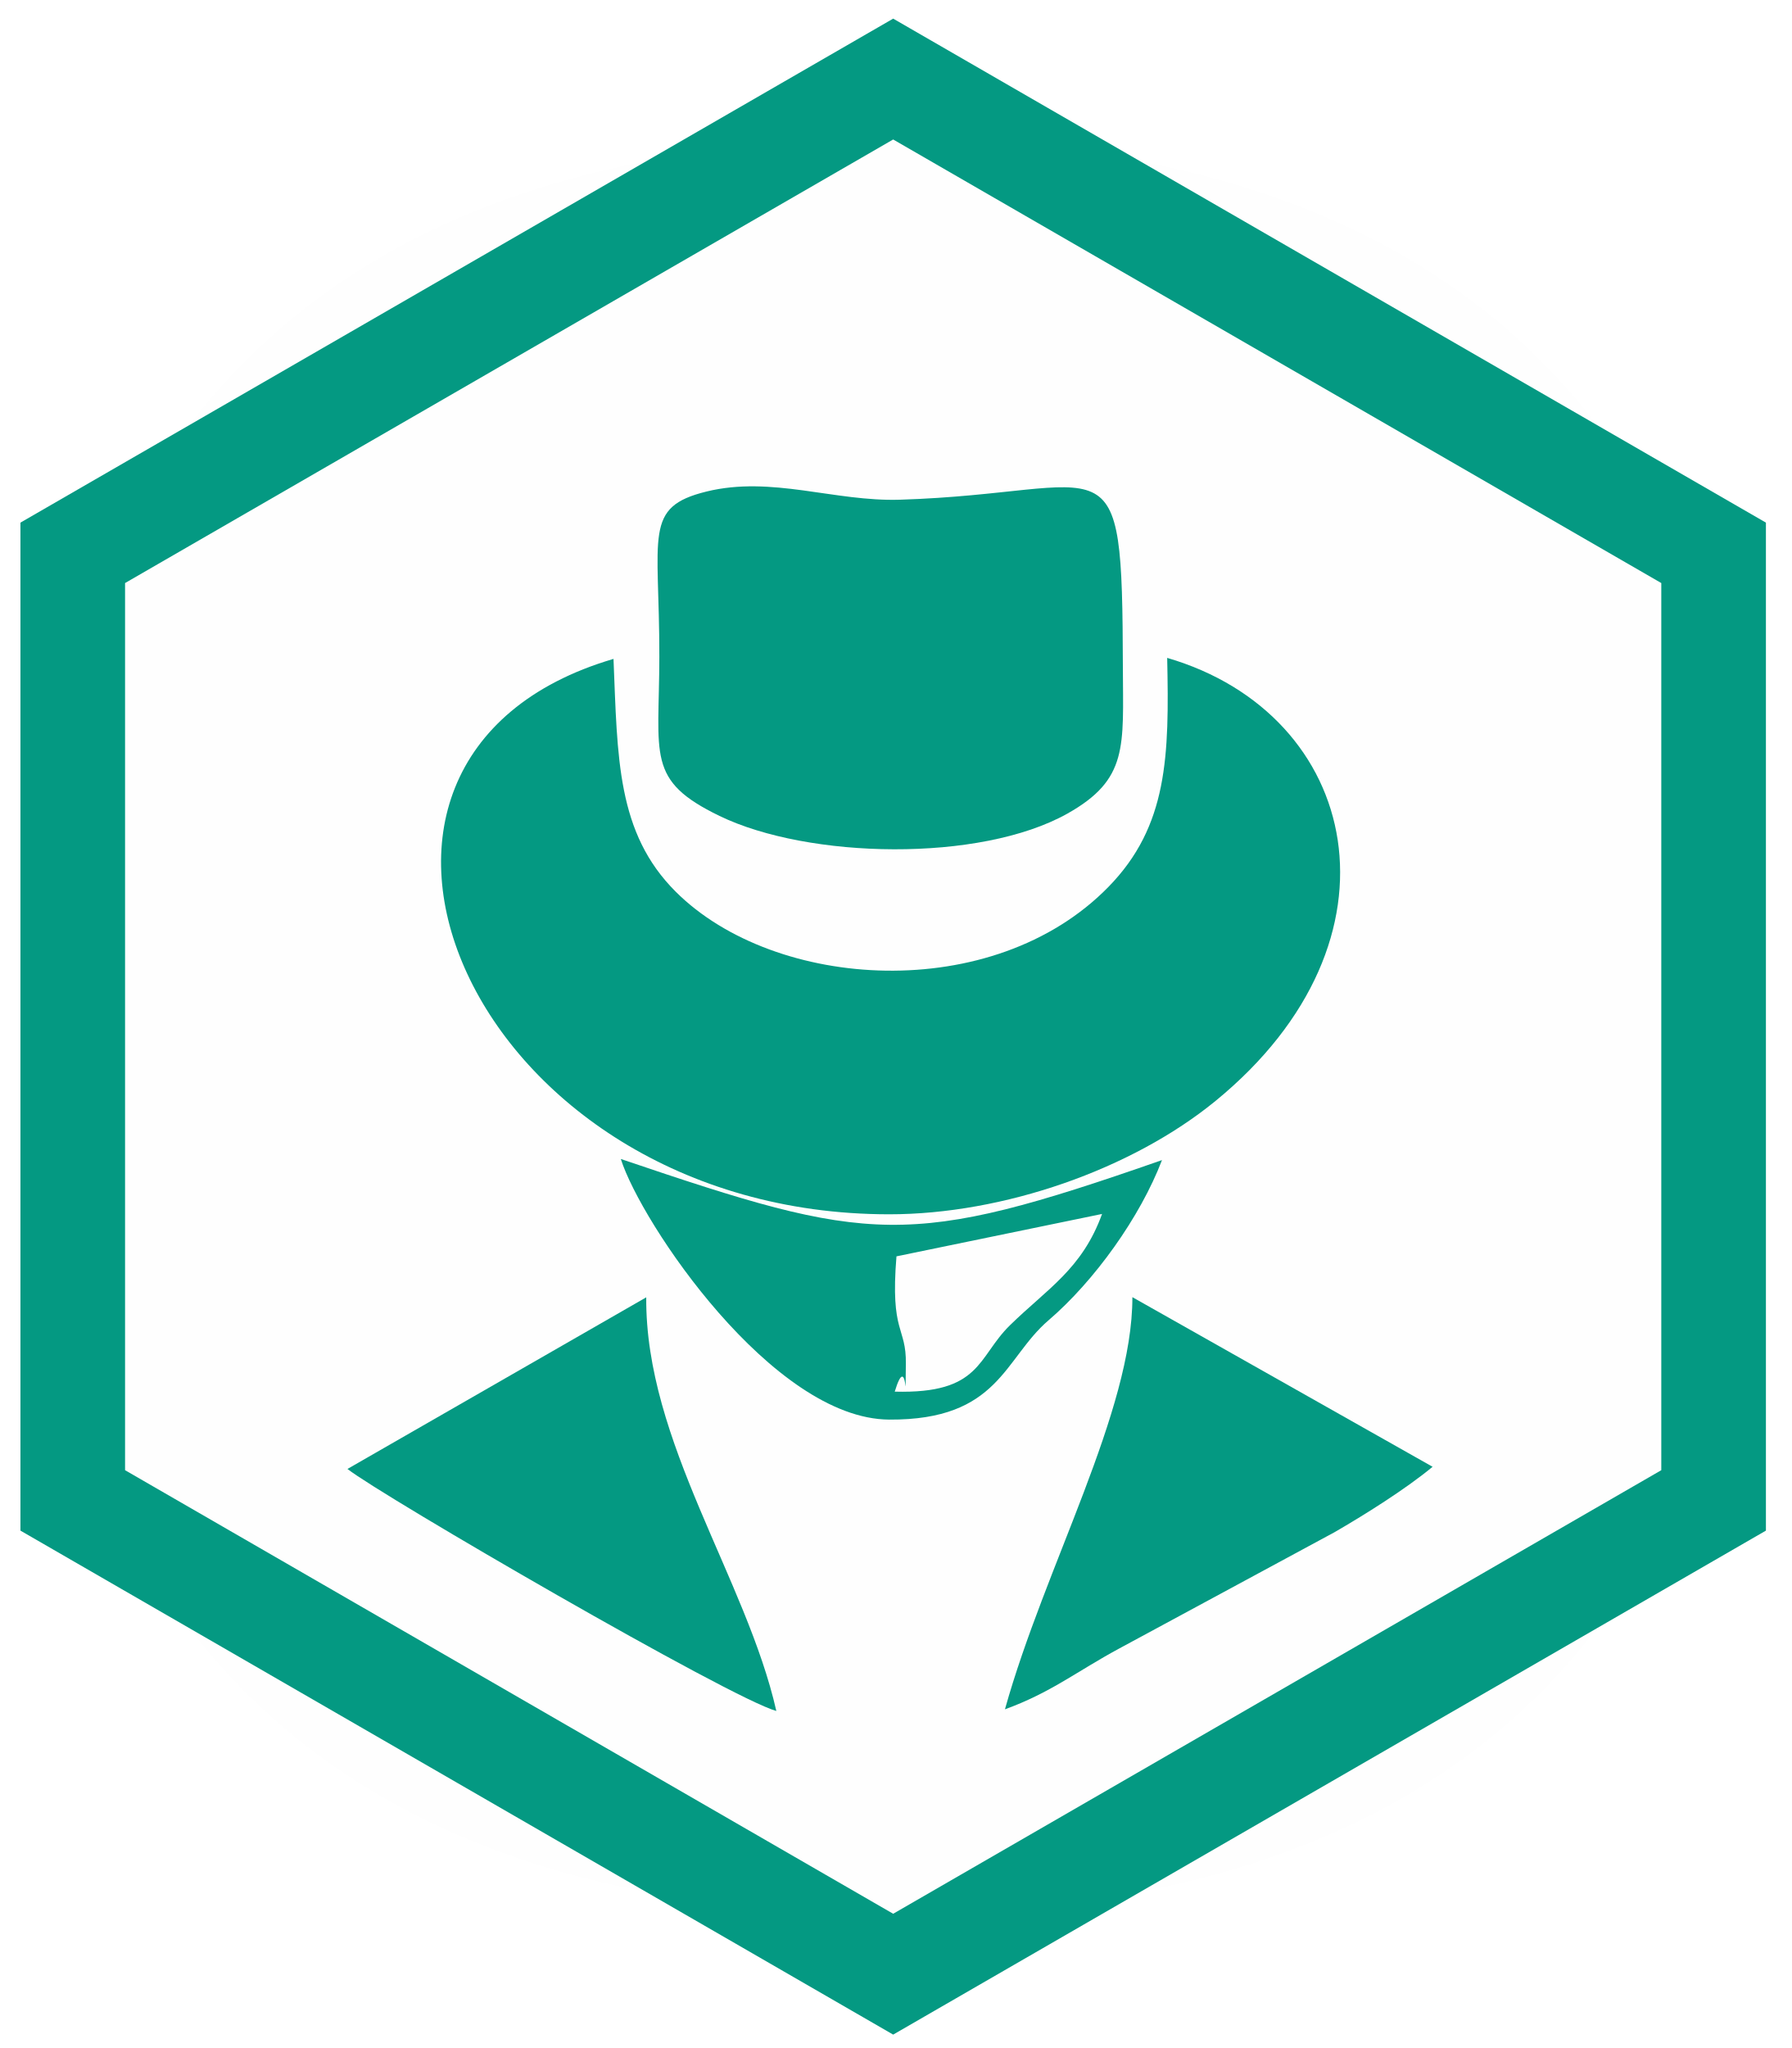
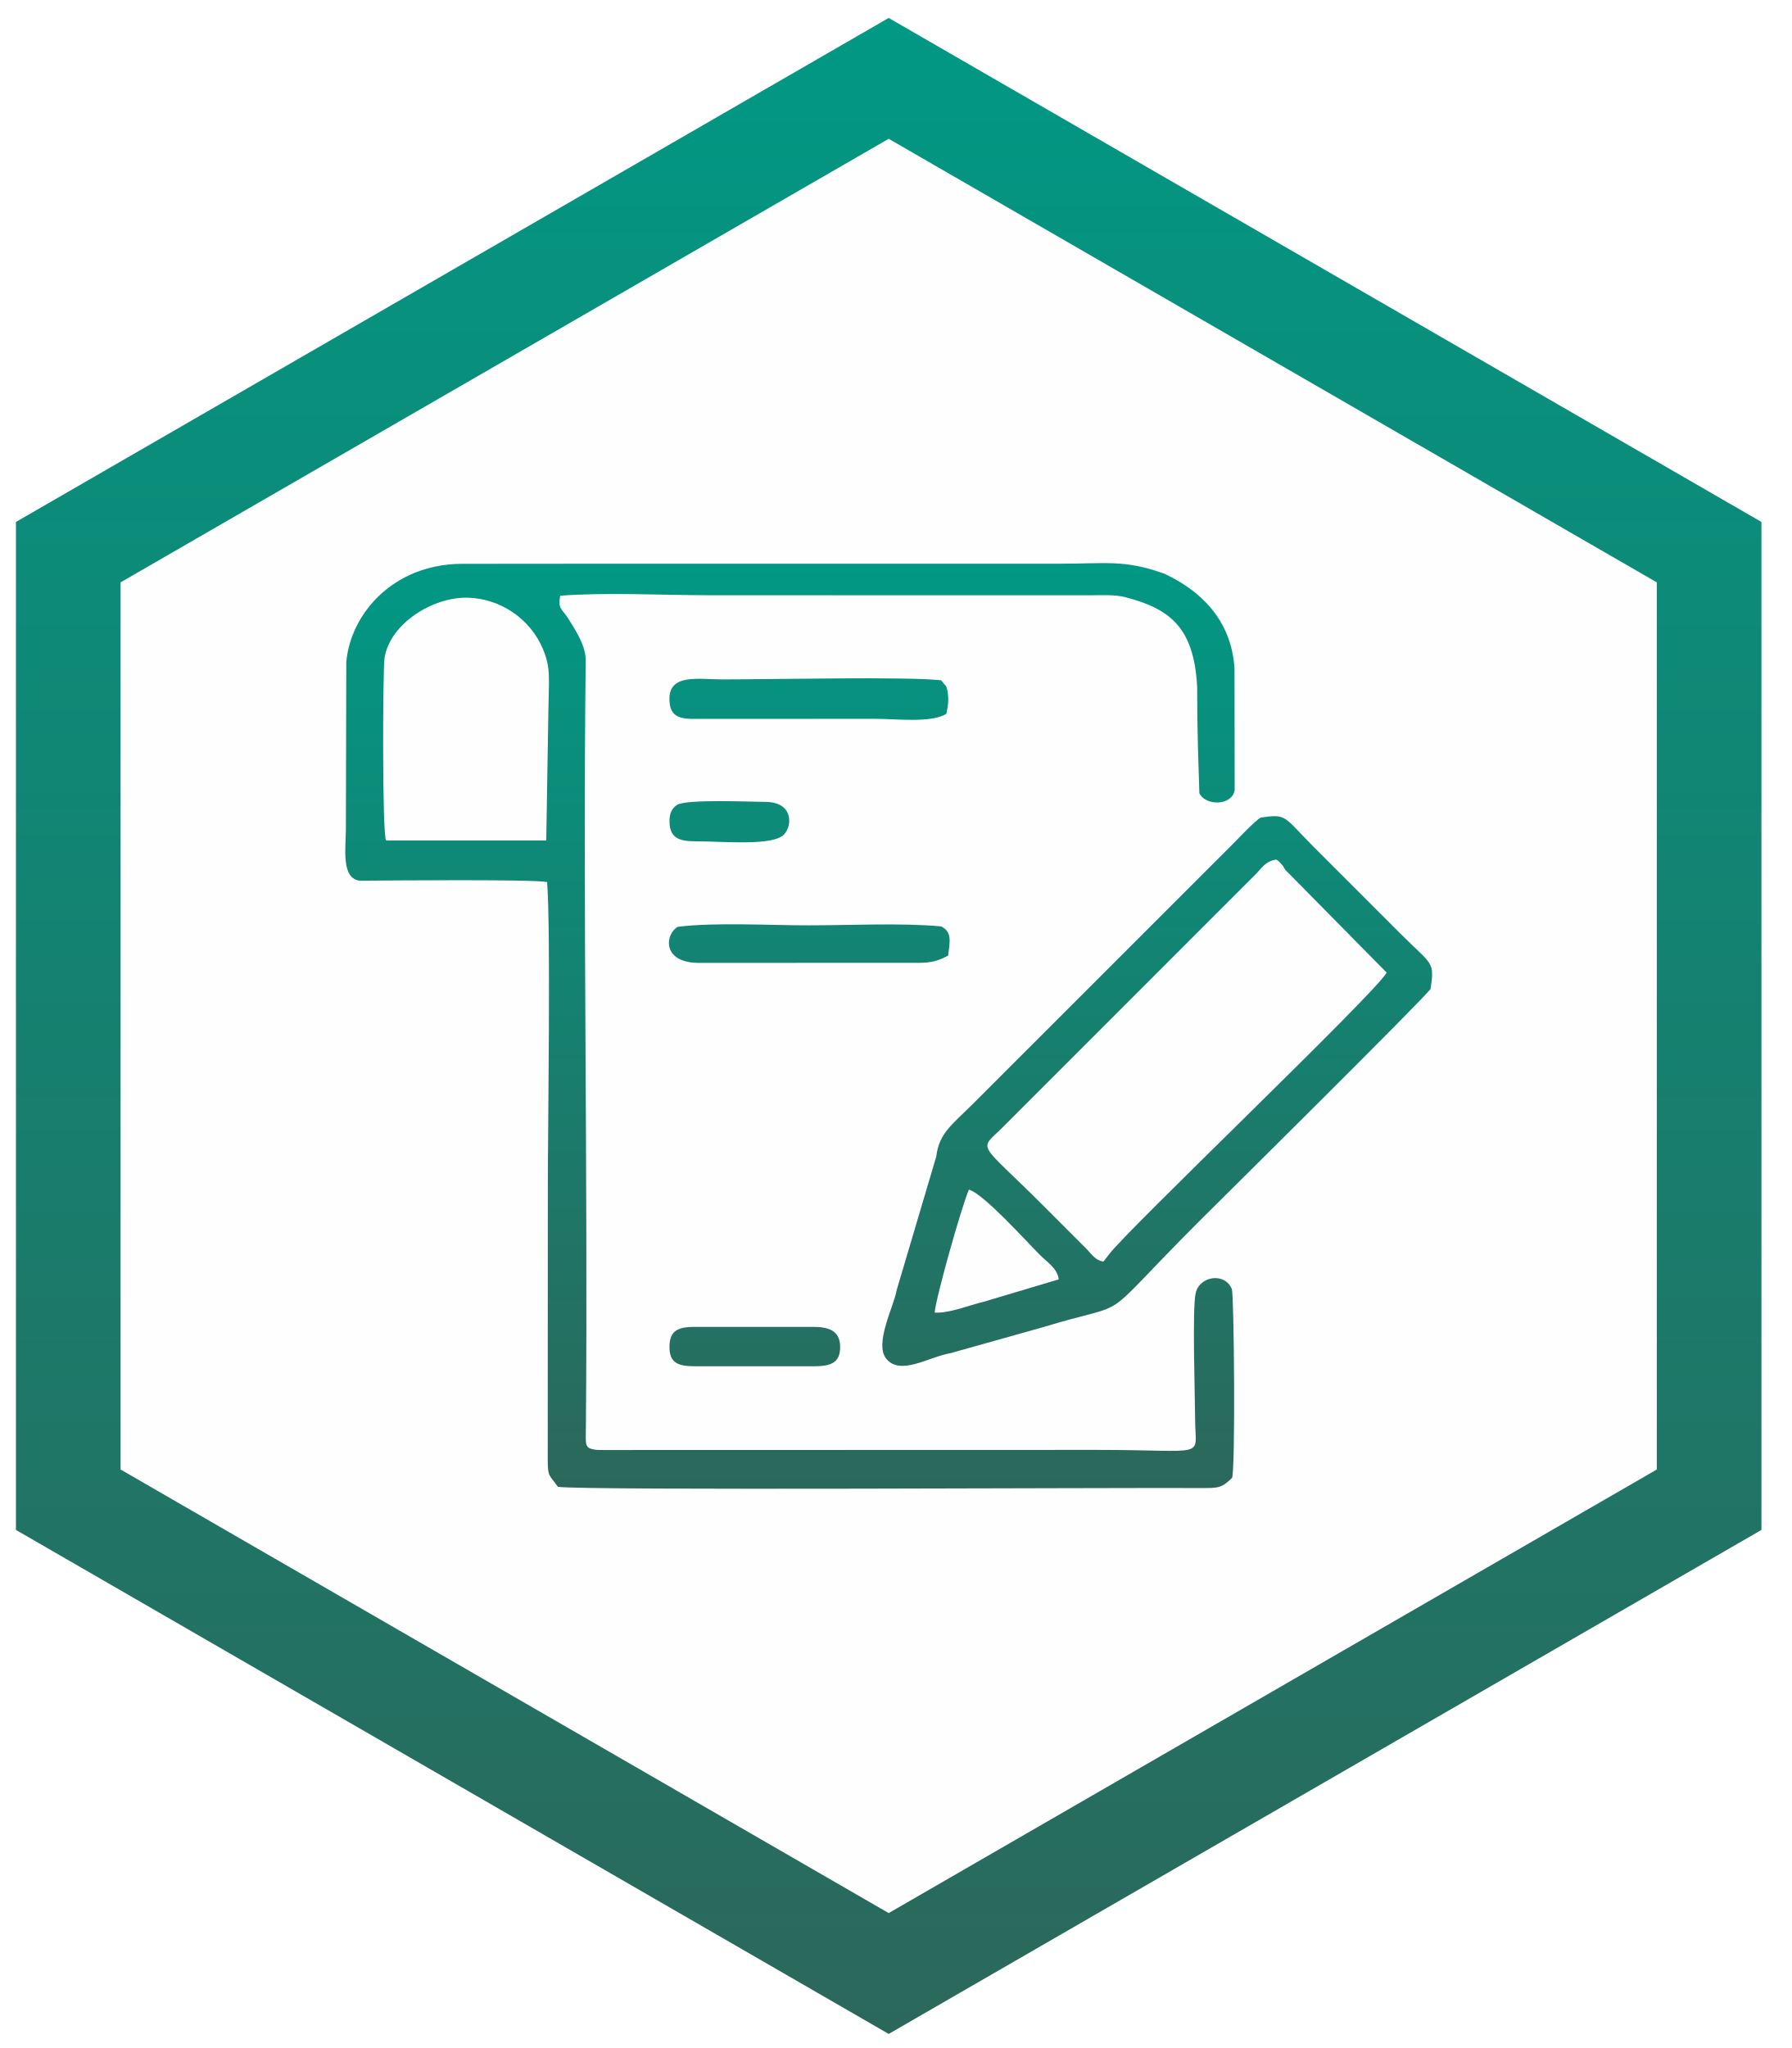
- <svg xmlns="http://www.w3.org/2000/svg" xml:space="preserve" width="21mm" height="24mm" version="1.1" style="shape-rendering:geometricPrecision; text-rendering:geometricPrecision; image-rendering:optimizeQuality; fill-rule:evenodd; clip-rule:evenodd" viewBox="0 0 2100 2400">
+ <svg xmlns="http://www.w3.org/2000/svg" xmlns:xlink="http://www.w3.org/1999/xlink" xml:space="preserve" width="21mm" height="24mm" version="1.1" style="shape-rendering:geometricPrecision; text-rendering:geometricPrecision; image-rendering:optimizeQuality; fill-rule:evenodd; clip-rule:evenodd" viewBox="0 0 2100 2400">
  <defs>
    <style type="text/css">
   
    .fil0 {fill:#FEFEFE}
-     .fil1 {fill:#049982}
+     .fil2 {fill:url(#id0)}
+     .fil1 {fill:url(#id1)}
   
  </style>
+     <linearGradient id="id0" gradientUnits="userSpaceOnUse" x1="1041" y1="2381.98" x2="1041" y2="20.02">
+       <stop offset="0" style="stop-opacity:1; stop-color:#2B685B" />
+       <stop offset="1" style="stop-opacity:1; stop-color:#019884" />
+     </linearGradient>
+     <linearGradient id="id1" gradientUnits="userSpaceOnUse" xlink:href="#id0" x1="1041.26" y1="1743.93" x2="1041.26" y2="659.44">
+   </linearGradient>
  </defs>
  <g id="Слой_x0020_1">
-     <path class="fil0" d="M1046.93 163.45c677.29,0 1022.98,362.33 1022.98,1039.62 0,677.29 -345.69,1039.62 -1022.98,1039.62 -677.29,0 -1022.98,-362.33 -1022.98,-1039.62 0,-677.29 345.69,-1039.62 1022.98,-1039.62z" />
-     <g id="_2202389980272">
-       <path class="fil1" d="M1368.11 770.96c2.45,114.86 0.98,196.92 -68.85,268.37 -135.15,138.26 -390.93,121.61 -507.19,5.66 -69.26,-69.07 -68.19,-156.89 -72.96,-272.84 -395.92,116.42 -168.81,650.82 323.14,650.85 133.65,0 284.13,-52.4 382.46,-132.79 231.35,-189.14 169.59,-453.24 -56.6,-519.25z" />
-       <path class="fil1" d="M828.12 576.02c-74.38,18.29 -55.08,50.26 -55.28,193.68 -0.16,116.28 -15.81,144.67 70.53,186.47 104.15,50.43 305.19,54.72 407.64,-2.66 71.76,-40.19 65.44,-78.68 65.16,-171.22 -0.82,-278 -9.66,-204.65 -261.16,-196.69 -76.81,2.44 -150.55,-28.35 -226.89,-9.58z" />
-       <path class="fil1" d="M1177.93 2003.1c53.81,-19.54 84.02,-44.3 134.01,-71.29l252.22 -136.2c34.19,-19.74 83.38,-50.43 115.05,-76.73l-351.89 -198.77c0.18,133.93 -102.47,315.21 -149.39,482.99z" />
-       <path class="fil1" d="M407.28 1721.43c40.34,31.68 448.9,268.77 502.69,283.61 -35.05,-154.71 -153.77,-315.72 -152.49,-484.73l-350.2 201.12z" />
-       <path class="fil1" d="M1291.77 1422.6c-23.39,64.51 -63.93,87.37 -107.96,130.44 -38.47,37.63 -33.54,80.52 -135.05,77.79 15.6,-51.46 12,33 13.03,-32.46 0.68,-44.23 -18.48,-35.01 -11,-126.08l240.98 -49.69zm70.24 -63.11c-298.9,104.34 -340.64,98.26 -634.32,-1.3 23.62,74.71 177.88,304.56 314.53,305.4 128.94,0.78 134.43,-71.5 186.78,-116.34 53.63,-45.94 107.4,-120.74 133.01,-187.76z" />
-       <path class="fil1" d="M1046.93 21.83l511.49 295.31 511.49 295.31 0 590.62 0 590.62 -511.49 295.31 -511.49 295.31 -511.49 -295.31 -511.49 -295.31 0 -590.62 0 -590.62 511.49 -295.31 511.49 -295.31zm0 141.62l450.17 259.91 450.17 259.9 0 519.81 0 519.81 -450.17 259.9 -450.17 259.91 -450.17 -259.91 -450.17 -259.9 0 -519.81 0 -519.81 450.17 -259.9 450.17 -259.91z" />
+     <g id="_2431765899680">
+       <polygon class="fil0" points="1041.67,125.92 1507.74,395.01 1973.82,664.09 1973.82,1202.27 1973.82,1740.45 1507.74,2009.53 1041.67,2278.62 575.6,2009.53 109.52,1740.45 109.52,1202.27 109.52,664.09 575.6,395.01 " />
+       <path class="fil1" d="M636.47 760.72c9.4,22.51 6.73,35.02 6.34,70.89l-2.52 153.29 -187.7 0c-4.67,-4.67 -3.99,-200.22 -1.85,-213.8 6.32,-40.27 56.35,-71.44 96.93,-70.69 38.55,0.72 73.87,24.54 88.8,60.31zm179.31 225.19c31.77,0 90.03,5.81 103.22,-7.99 9.74,-10.19 11.41,-38.21 -22.28,-38.21 -16.12,0 -92.61,-3.57 -103.3,3.64 -6.86,4.62 -8.85,11.54 -8.69,19.75 0.39,19.75 12.47,22.81 31.05,22.81zm0 615.21l136.58 0c20.13,0 32.78,-2.86 32.4,-23.34 -0.35,-19.1 -14.33,-22.86 -32.4,-22.86l-137.21 0c-18.69,0 -30.13,3.15 -30.43,22.76 -0.31,20.48 11.04,23.44 31.06,23.44zm287.42 -515.51c-47.33,-4.3 -107.21,-1.21 -155.9,-1.21 -45.19,0 -110.05,-3.75 -152.87,1.74 -14.6,8.03 -19.29,41.58 23.71,42.24l258.22 -0.06c15.33,0.07 23.98,-2.49 34.96,-8.53 2.4,-17.91 4.35,-27.75 -8.12,-34.18zm5.99 -248.97c1.69,-7.44 2.96,-15.19 1.95,-22.92 -1.62,-12.37 -2.32,-8.46 -7.9,-16.48 -39.01,-4.56 -197.48,-1.04 -257.11,-1.05 -28.09,0 -65.21,-7.84 -61.18,27.79 1.59,14.1 10.09,18.15 25.6,18.48l215.15 -0.09c25.9,0 65.03,5.12 83.49,-5.73zm-13.63 701.55c1.08,-16.22 31.3,-123.68 40.15,-144.11 17.12,4.76 67.22,60.55 83.13,76.47 8.5,8.49 20.74,15.9 22.11,28.75l-87.8 26.16c-14.36,3.26 -40.4,13.87 -57.59,12.73zm204.32 -68.13l-6.51 8.36c-8.7,-1.19 -13.03,-7.54 -19.51,-14.56l-50.71 -50.73c-78.11,-78.12 -76.46,-63.52 -47.39,-92.56l147.95 -147.95c28.94,-28.95 55.95,-55.95 84.72,-84.73 14.63,-14.62 27.09,-27.09 41.73,-41.73 7.8,-7.79 13.65,-13.62 21.5,-21.5 7.48,-7.51 11.43,-15.43 24.45,-17.37 4.96,3.98 1.76,0.59 6.12,5.7 4.36,5.11 -0.83,-2.23 3.99,6l119.17 120.82c-13.83,24.74 -306.3,303.56 -325.51,330.25zm376.98 -311.25c4.84,-32.81 1.98,-27.38 -35.7,-65.06 -17.59,-17.58 -33.06,-33.06 -50.58,-50.58 -17.31,-17.31 -33.28,-33.27 -50.59,-50.58 -35.8,-35.81 -31.02,-39.05 -62.05,-34.54 -6.16,2.93 -26.24,24.38 -32.32,30.46l-306.09 305.95c-23.4,23.31 -38.91,33.66 -42.04,60.65l-46.49 156.8c-2.74,18.03 -26.71,62.6 -12.1,80.44 16.48,20.14 49.65,-2.22 75.37,-6.66l106.87 -29.98c113.39,-34.66 58.05,1.91 184.29,-124.33 16.1,-16.11 264.56,-261.87 271.43,-272.57zm-1270.96 -382.91c-0.16,64.94 -0.32,129.88 -0.47,194.81 0,23.17 -5.91,58.35 16.13,61.35 31.75,-0.23 202.52,-1.83 219.72,1.59 4.43,55.28 0.85,287.9 0.85,361.95 -0.03,105.43 -0.07,210.86 -0.1,316.29 -0.01,19.64 2.68,16.96 11.89,30.47 30.33,4.52 653.3,0.82 753.74,1.44 20.76,0.13 24.42,-0.16 36.41,-11.83 4.16,-8.02 2.48,-214.51 -0.18,-221.27 -7.68,-19.53 -37.48,-16.04 -42.37,4.57 -4.21,17.73 -0.73,122.14 -0.66,148.42 0.14,46.41 16.78,35.4 -114.66,35.4 -193.11,0.05 -386.22,0.1 -579.33,0.15 -2.81,-0.02 -7.13,0.01 -9.79,-0.44 -12.13,-2.04 -10.5,-5.48 -10.32,-27.5 2.45,-297.62 -3.64,-601.2 -0.24,-897.84 -0.09,-17.45 -12.12,-35.11 -20.98,-49.46 -7.19,-10.92 -11.76,-10.42 -8.91,-25.91 53.4,-4.14 121.83,-0.54 176.86,-0.54 147.53,0.02 295.06,0.04 442.59,0.06 14.96,-0.01 30.03,-1.1 42.9,2.2 54.16,13.89 80.48,37.17 84.26,104.7 0.24,22.44 -0.42,38.39 2.59,124.99 7.24,15.27 38.33,14.94 41.38,-3.54 0.08,-45.34 -0.26,-97.15 -0.19,-142.5 -3.67,-59.01 -42.29,-91.59 -78.41,-109.3 -0.53,-0.27 -1.17,-0.6 -1.72,-0.85 -4.27,-1.94 -0.14,-0.3 -5.5,-2.16 -44.11,-15.29 -65.73,-10.57 -118.19,-10.57 -170.29,0 -340.58,0 -510.88,0 -64.07,0.06 -128.14,0.11 -192.21,0.16 -80.64,0.99 -129.47,59.9 -134.21,115.16z" />
+       <path class="fil2" d="M1041.67 21.03l511.49 295.31 511.49 295.31 0 590.62 0 590.62 -511.49 295.31 -511.49 295.31 -511.49 -295.31 -511.49 -295.31 0 -590.62 0 -590.62 511.49 -295.31 511.49 -295.31zm0 141.62l450.17 259.91 450.17 259.9 0 519.81 0 519.81 -450.17 259.9 -450.17 259.91 -450.17 -259.91 -450.17 -259.9 0 -519.81 0 -519.81 450.17 -259.9 450.17 -259.91z" />
    </g>
  </g>
</svg>
